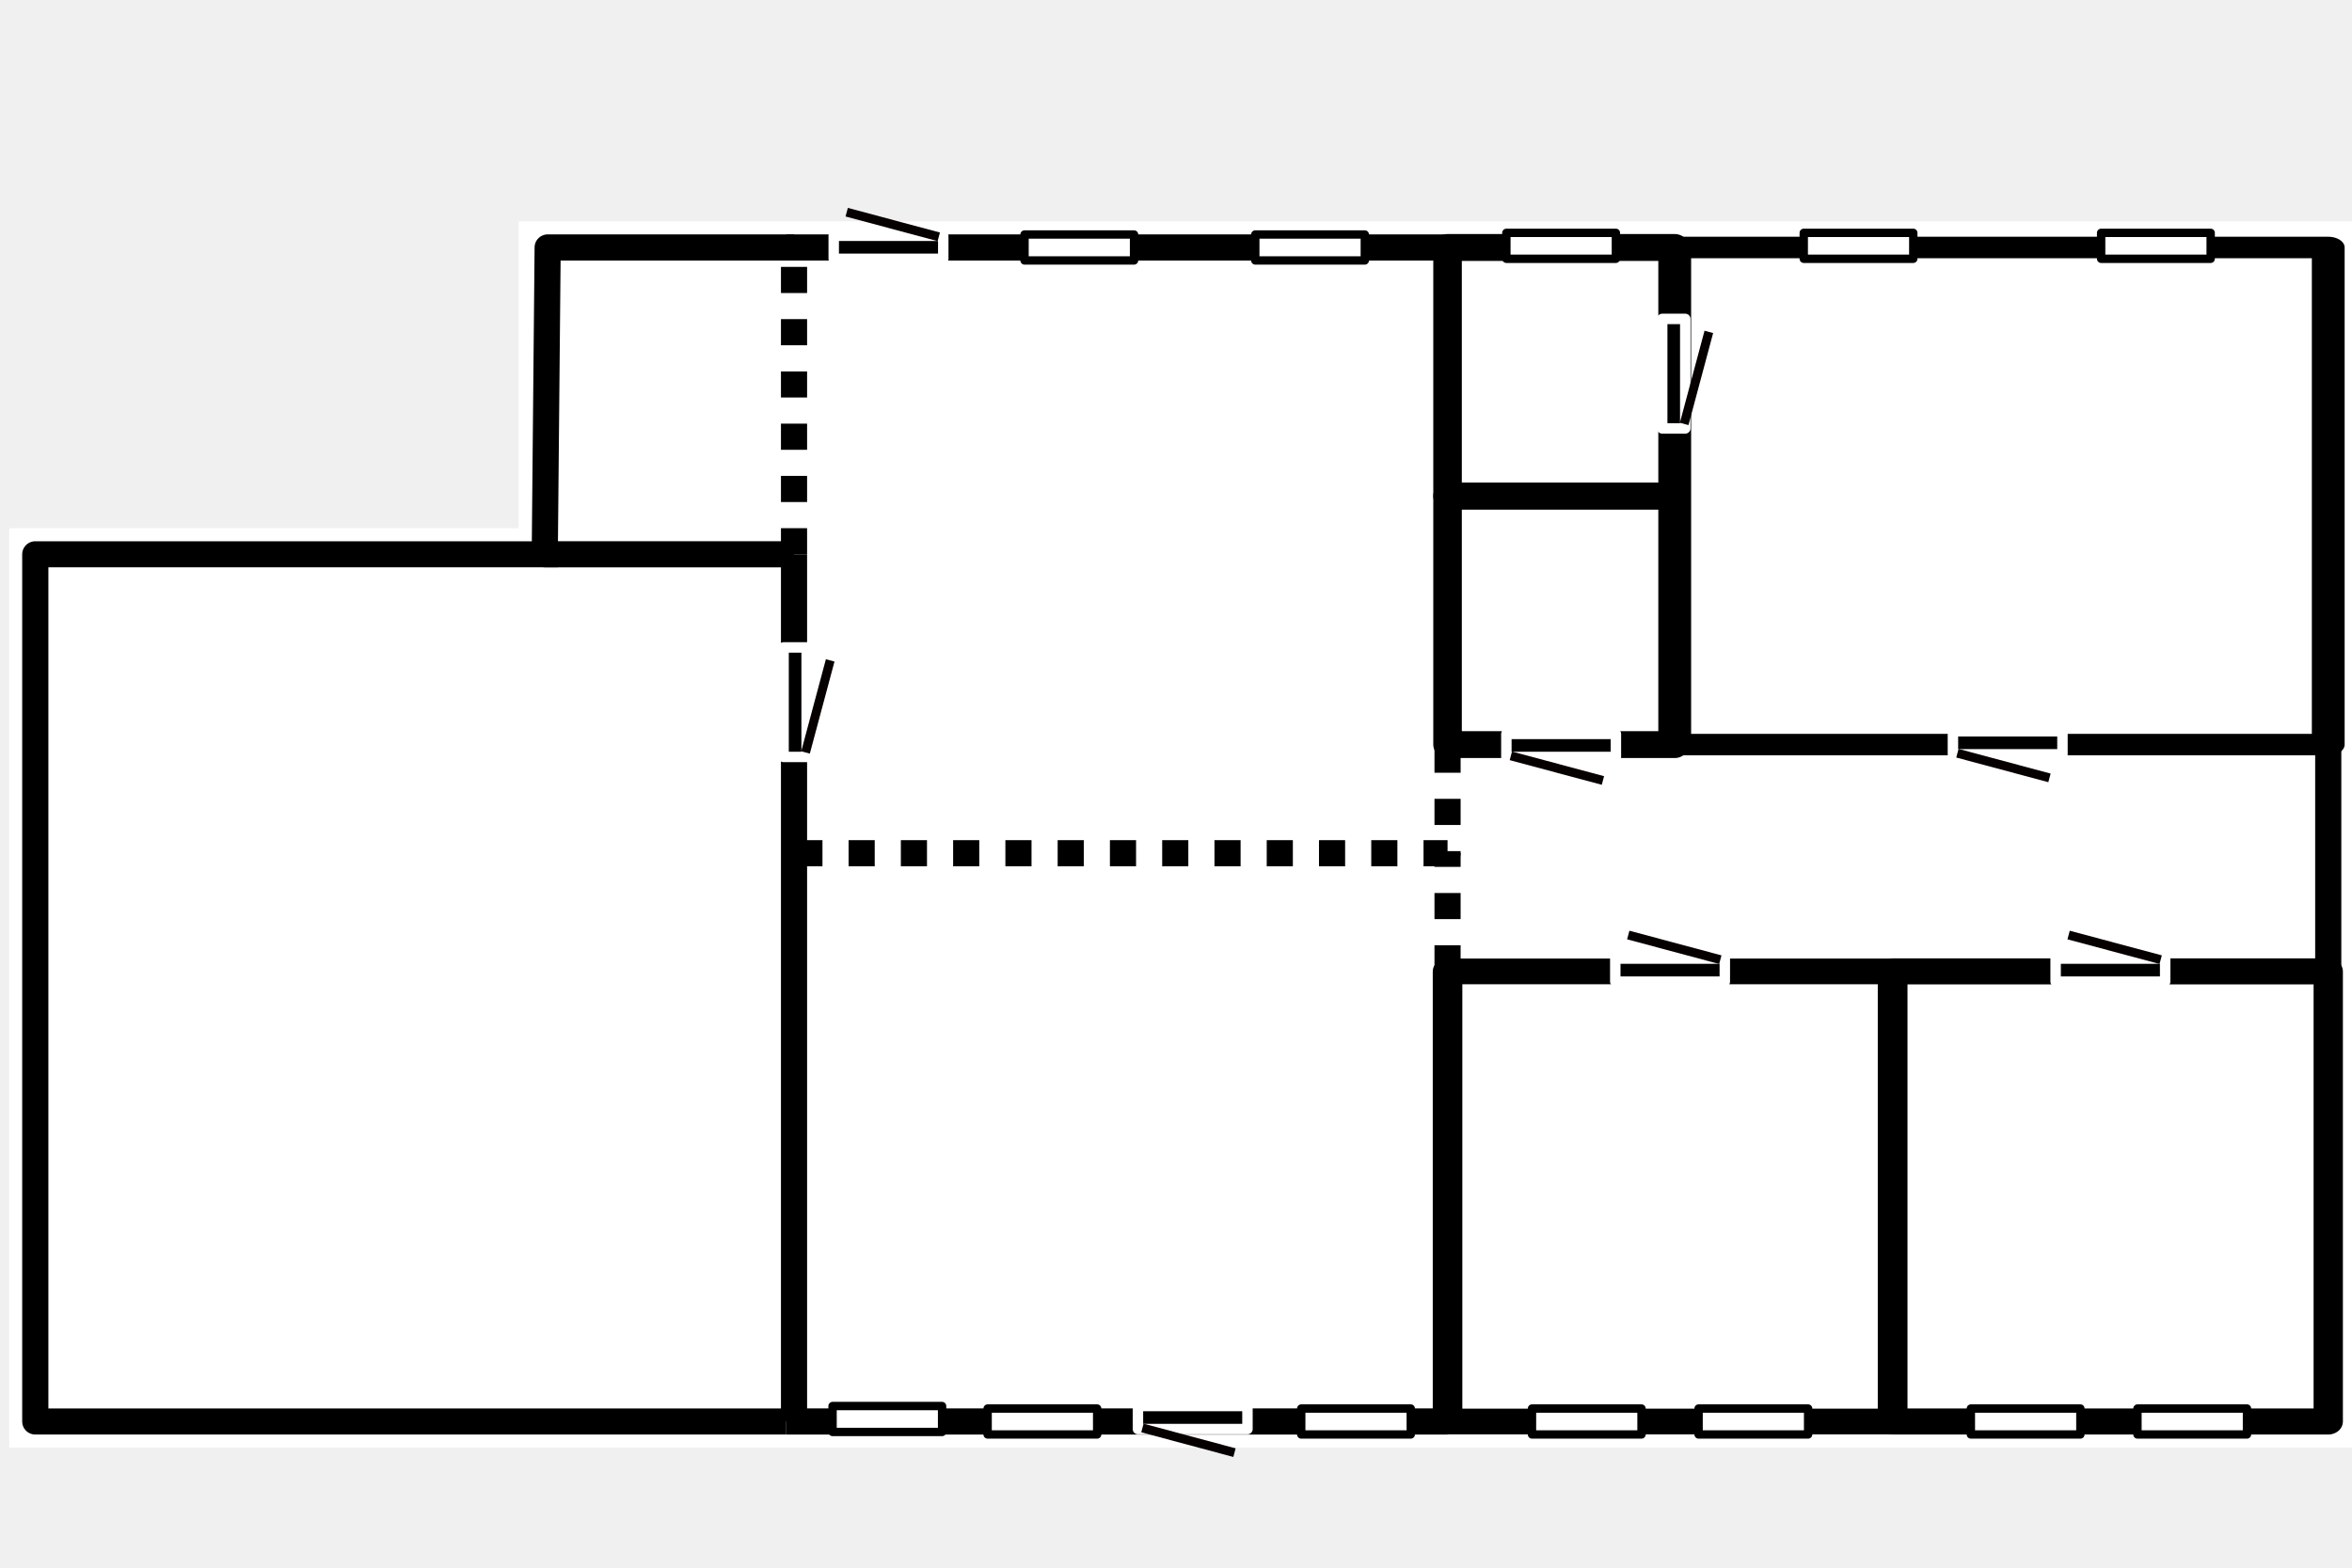
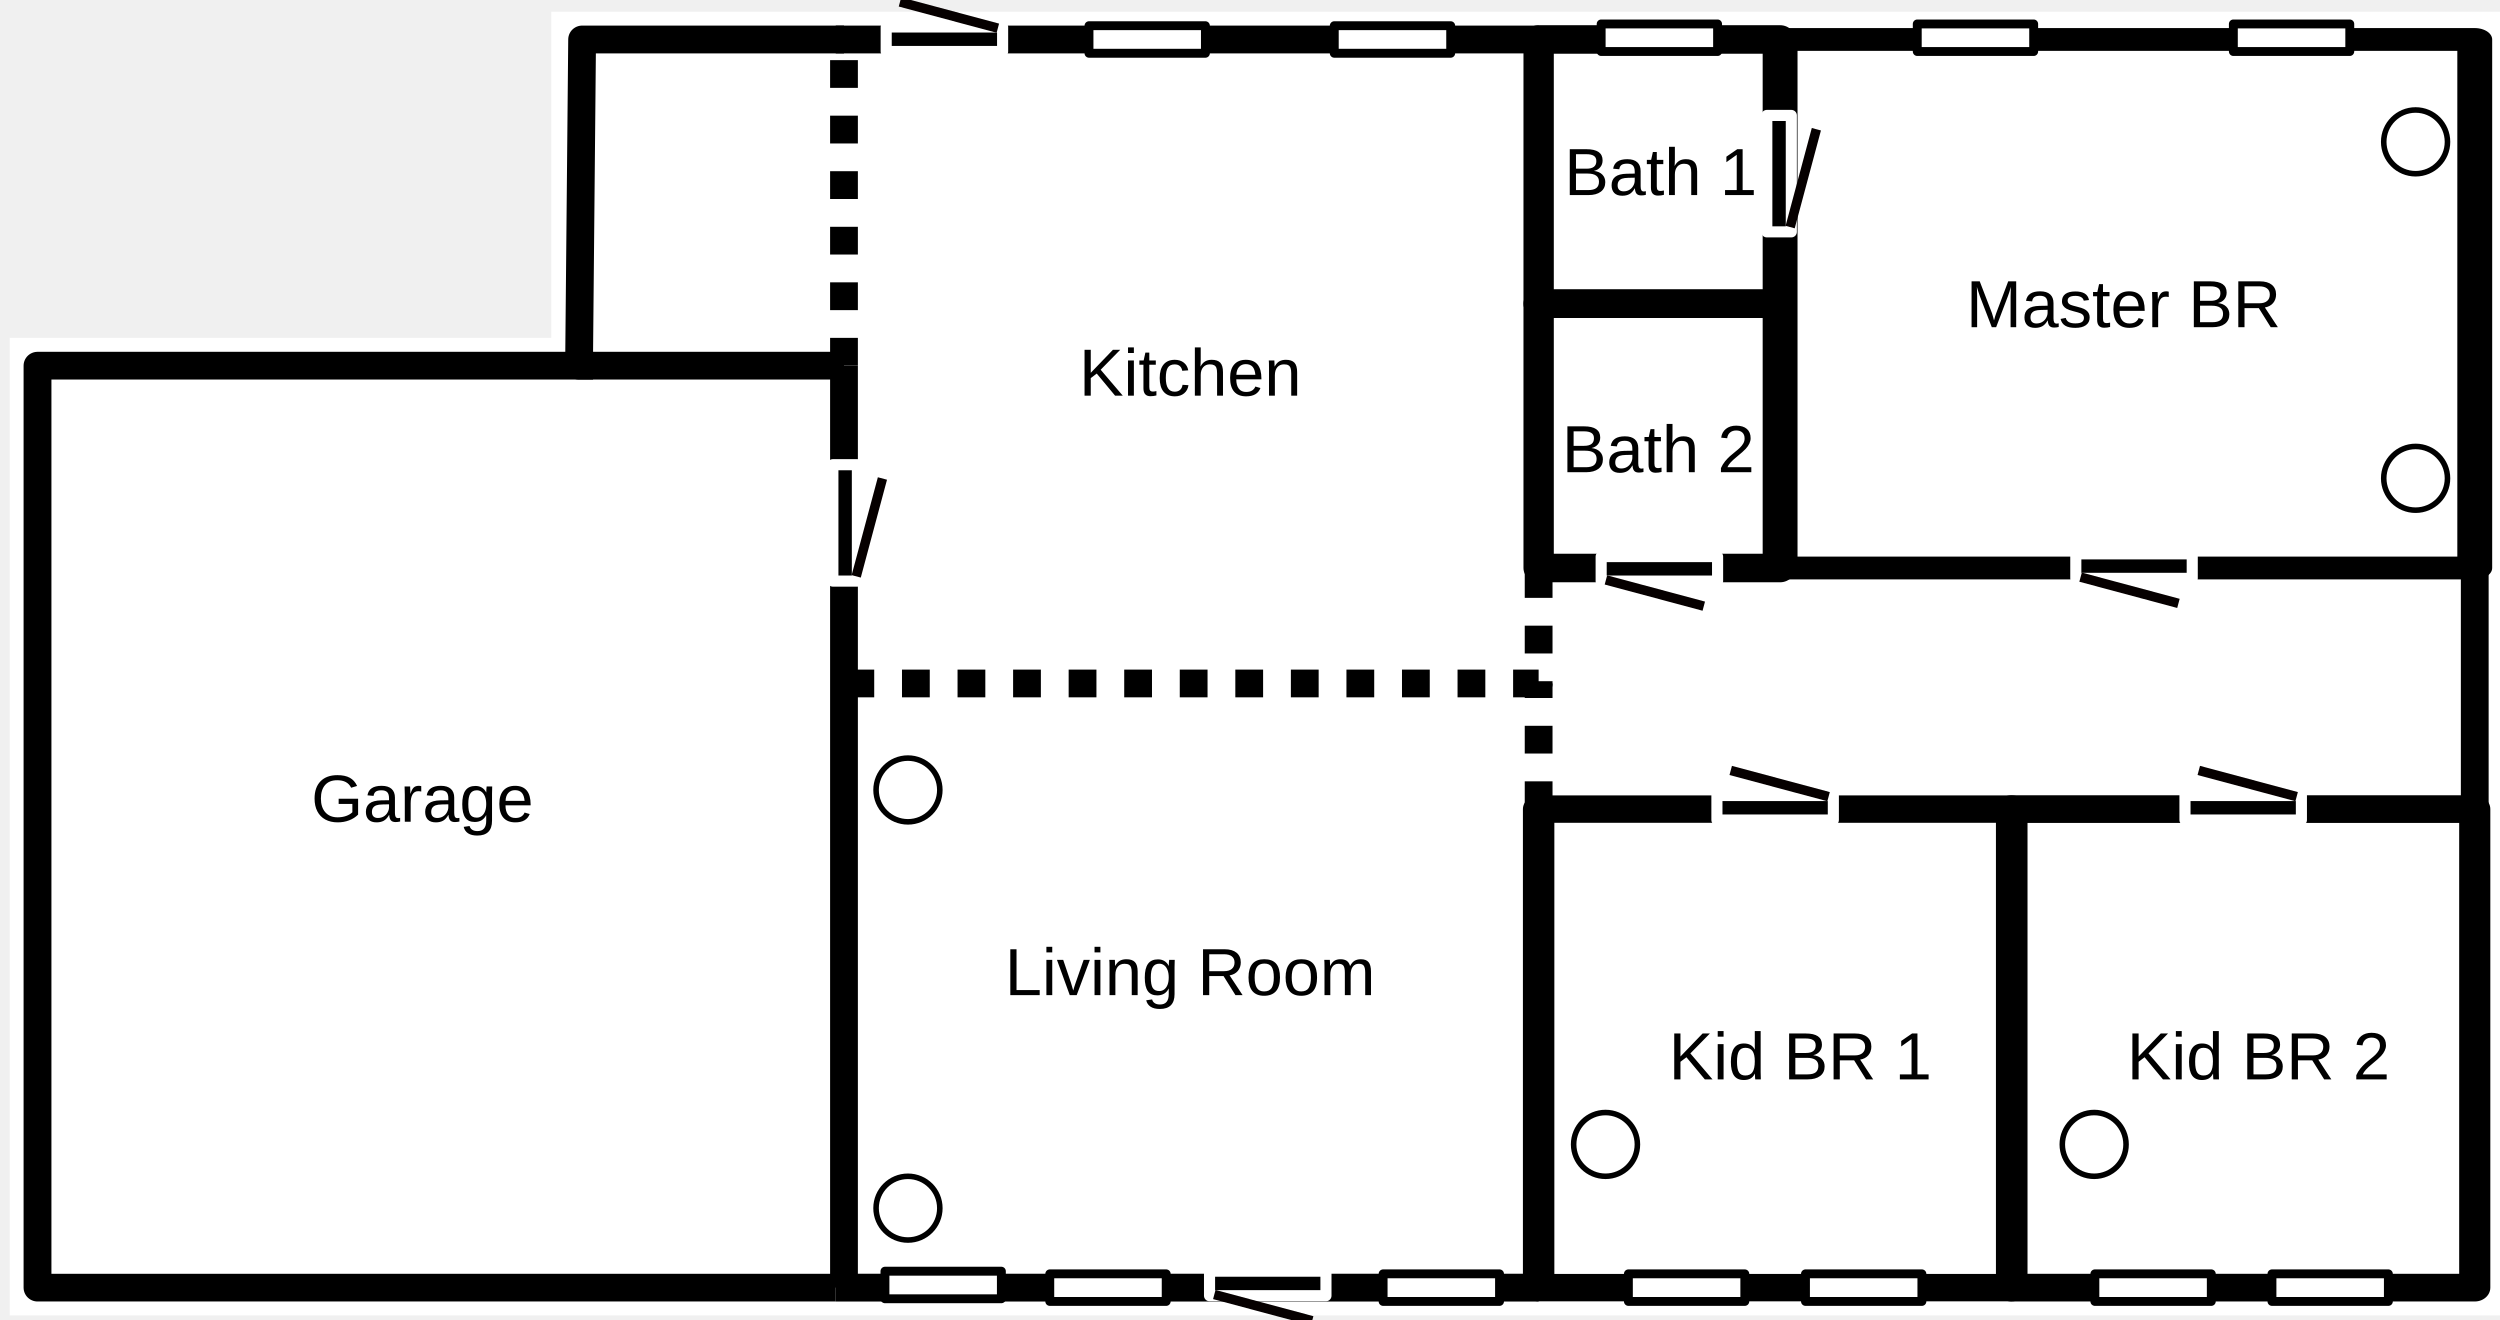
- <svg xmlns="http://www.w3.org/2000/svg" width="100%" height="100%" viewBox="0 0 900 600" version="1.1" xml:space="preserve" style="fill-rule:evenodd;clip-rule:evenodd;stroke-linecap:round;stroke-miterlimit:1.5;">
-   <g id="Frame">
+ <svg xmlns="http://www.w3.org/2000/svg" width="100%" height="100%" viewBox="0 0 900 475" version="1.1" xml:space="preserve" style="fill-rule:evenodd;clip-rule:evenodd;stroke-linecap:round;stroke-miterlimit:1.5;">
+   <g id="Frame" transform="matrix(1,0,0,1,0,-80.5)">
    <path d="M890.909,544.05L13.502,544.05L13.502,212.142L208.456,212.142L208.456,94.714L890.909,94.714L890.909,544.05Z" style="fill:white;stroke:white;stroke-width:20px;" />
  </g>
-   <g id="Outer" transform="matrix(0.974897,0,0,0.969995,13.5023,-37.9466)">
+   <g id="Outer" transform="matrix(0.974897,0,0,0.969995,13.5023,-118.447)">
    <path d="M205.147,257.825L0,257.825L0,600L294.766,600" style="fill:none;stroke:black;stroke-width:10.28px;stroke-linecap:butt;stroke-linejoin:round;" />
    <g transform="matrix(1.02575,0,0,1.03093,-13.85,-11.3953)">
      <path d="M300.869,593.05L553.908,593.05" style="fill:none;stroke:black;stroke-width:10px;stroke-linecap:butt;stroke-linejoin:round;" />
    </g>
    <g transform="matrix(1.02575,0,0,1.03093,-13.85,-11.3953)">
      <path d="M300.869,143.714L553.908,143.714" style="fill:none;stroke:black;stroke-width:10px;stroke-linecap:butt;stroke-linejoin:round;" />
    </g>
    <g transform="matrix(1.02575,0,0,1.03093,-13.85,-11.3953)">
      <path d="M303.835,261.142L303.835,593.05" style="fill:none;stroke:black;stroke-width:10px;stroke-linecap:butt;stroke-linejoin:round;" />
    </g>
    <g transform="matrix(1.02575,0,0,1.03093,-13.85,39.1205)">
      <path d="M890.909,544.05L890.909,94.714" style="fill:none;stroke:black;stroke-width:10px;stroke-linecap:butt;stroke-linejoin:round;" />
    </g>
  </g>
-   <g id="Rooms" transform="matrix(0.842505,0,0,0.748893,48.8569,94.7144)">
+   <g id="Rooms" transform="matrix(0.842505,0,0,0.748893,48.8569,14.2144)">
    <g id="BTH-2" transform="matrix(-0.521429,0,0,0.552227,1016.61,-204.305)">
      <rect x="602.12" y="369.965" width="197.88" height="230.035" style="fill:rgb(235,235,235);fill-opacity:0;stroke:black;stroke-width:24.86px;stroke-linecap:butt;stroke-linejoin:round;" />
    </g>
    <g id="BTH-1" transform="matrix(-0.521429,0,0,0.552227,1016.61,-77.2728)">
      <rect x="602.12" y="369.965" width="197.88" height="230.035" style="fill:rgb(235,235,235);fill-opacity:0;stroke:black;stroke-width:24.86px;stroke-linecap:butt;stroke-linejoin:round;" />
    </g>
    <g id="MBR-1" transform="matrix(1.5,0,0,1.10445,-200.537,-408.609)">
      <rect x="602.12" y="369.965" width="197.88" height="230.035" style="fill:rgb(235,235,235);fill-opacity:0;stroke:black;stroke-width:9.93px;stroke-linecap:butt;stroke-linejoin:round;" />
    </g>
    <g id="BR-2" transform="matrix(1.02143,0,0,1,-15.5594,4.26326e-13)">
      <rect x="602.12" y="369.965" width="197.88" height="230.035" style="fill:rgb(235,235,235);fill-opacity:0;stroke:black;stroke-width:13.15px;stroke-linecap:butt;stroke-linejoin:round;" />
    </g>
    <g id="Kitchen-Living">
      <g transform="matrix(1.18694,0,0,1.3353,-57.9901,-191.902)">
        <path d="M553.908,334.743L553.908,375.551L303.835,375.551" style="fill:none;stroke:black;stroke-width:10px;stroke-linecap:butt;stroke-linejoin:round;stroke-dasharray:10,10;" />
      </g>
      <g transform="matrix(1.18694,0,0,1.3353,-57.9901,-191.902)">
        <path d="M553.908,420.778L553.908,375.551" style="fill:none;stroke:black;stroke-width:10px;stroke-linecap:butt;stroke-linejoin:round;stroke-dasharray:10,10;" />
      </g>
      <g transform="matrix(1.18694,0,0,1.3353,-57.9901,-191.902)">
        <path d="M303.835,261.142L303.835,143.714" style="fill:none;stroke:black;stroke-width:10px;stroke-linecap:butt;stroke-linejoin:round;stroke-dasharray:10,10;" />
      </g>
    </g>
    <g id="BR-1" transform="matrix(1,0,0,1,199.463,4.54747e-13)">
      <rect x="602.12" y="369.965" width="197.88" height="230.035" style="fill:rgb(235,235,235);fill-opacity:0;stroke:black;stroke-width:13.31px;stroke-linecap:butt;stroke-linejoin:round;" />
    </g>
    <g id="Laundry" transform="matrix(1.18694,0,0,1.3353,-57.9901,-191.902)">
      <path d="M303.835,261.142L208.456,261.142L209.559,143.714L303.835,143.714" style="fill:none;stroke:black;stroke-width:10px;stroke-linecap:butt;stroke-linejoin:round;" />
    </g>
+     <g transform="matrix(1.18694,0,0,1.3353,343.921,-13.8833)">
+       <text x="369.184px" y="113.98px" style="font-family:'ArialMT', 'Arial', sans-serif;font-size:24px;">Master BR</text>
+     </g>
+     <g transform="matrix(1.18694,0,0,1.3353,216.876,347.683)">
+       <text x="369.184px" y="113.98px" style="font-family:'ArialMT', 'Arial', sans-serif;font-size:24px;">Kid BR 1</text>
+     </g>
+     <g transform="matrix(1.18694,0,0,1.3353,412.642,347.683)">
+       <text x="369.184px" y="113.98px" style="font-family:'ArialMT', 'Arial', sans-serif;font-size:24px;">Kid BR 2</text>
+     </g>
+     <g transform="matrix(1.18694,0,0,1.3353,172.235,-77.3992)">
+       <text x="369.184px" y="113.98px" style="font-family:'ArialMT', 'Arial', sans-serif;font-size:24px;">Bath 1</text>
+     </g>
+     <g transform="matrix(1.18694,0,0,1.3353,171.22,55.8237)">
+       <text x="369.184px" y="113.98px" style="font-family:'ArialMT', 'Arial', sans-serif;font-size:24px;">Bath 2</text>
+     </g>
  </g>
-   <g id="Windows" transform="matrix(1,0,0,1,0,-49)">
+   <g id="Windows" transform="matrix(1,0,0,1,0,-129.5)">
    <g transform="matrix(1,0,0,1,1.78424,-215.373)">
      <rect x="574.632" y="353.493" width="41.912" height="9.926" style="fill:white;stroke:black;stroke-width:3.2px;stroke-linecap:butt;stroke-linejoin:round;" />
    </g>
    <g transform="matrix(1,0,0,1,115.579,-215.373)">
      <rect x="574.632" y="353.493" width="41.912" height="9.926" style="fill:white;stroke:black;stroke-width:3.2px;stroke-linecap:butt;stroke-linejoin:round;" />
    </g>
    <g transform="matrix(1,0,0,1,229.374,-215.373)">
      <rect x="574.632" y="353.493" width="41.912" height="9.926" style="fill:white;stroke:black;stroke-width:3.2px;stroke-linecap:butt;stroke-linejoin:round;" />
    </g>
    <g transform="matrix(1,0,0,1,243.271,234.594)">
      <rect x="574.632" y="353.493" width="41.912" height="9.926" style="fill:white;stroke:black;stroke-width:3.2px;stroke-linecap:butt;stroke-linejoin:round;" />
    </g>
    <g transform="matrix(1,0,0,1,75.3379,234.594)">
      <rect x="574.632" y="353.493" width="41.912" height="9.926" style="fill:white;stroke:black;stroke-width:3.2px;stroke-linecap:butt;stroke-linejoin:round;" />
    </g>
    <g transform="matrix(1,0,0,1,-196.713,234.594)">
      <rect x="574.632" y="353.493" width="41.912" height="9.926" style="fill:white;stroke:black;stroke-width:3.2px;stroke-linecap:butt;stroke-linejoin:round;" />
    </g>
    <g transform="matrix(1,0,0,1,-76.7133,234.594)">
      <rect x="574.632" y="353.493" width="41.912" height="9.926" style="fill:white;stroke:black;stroke-width:3.2px;stroke-linecap:butt;stroke-linejoin:round;" />
    </g>
    <g transform="matrix(1,0,0,1,-182.596,-214.741)">
      <rect x="574.632" y="353.493" width="41.912" height="9.926" style="fill:white;stroke:black;stroke-width:3.2px;stroke-linecap:butt;stroke-linejoin:round;" />
    </g>
    <g transform="matrix(1,0,0,1,179.521,234.594)">
      <rect x="574.632" y="353.493" width="41.912" height="9.926" style="fill:white;stroke:black;stroke-width:3.2px;stroke-linecap:butt;stroke-linejoin:round;" />
    </g>
    <g transform="matrix(1,0,0,1,11.5879,234.594)">
      <rect x="574.632" y="353.493" width="41.912" height="9.926" style="fill:white;stroke:black;stroke-width:3.2px;stroke-linecap:butt;stroke-linejoin:round;" />
    </g>
    <g transform="matrix(1,0,0,1,-94.2944,-214.741)">
      <rect x="574.632" y="353.493" width="41.912" height="9.926" style="fill:white;stroke:black;stroke-width:3.2px;stroke-linecap:butt;stroke-linejoin:round;" />
    </g>
    <g transform="matrix(1,0,0,1,-256.051,233.638)">
      <rect x="574.632" y="353.493" width="41.912" height="9.926" style="fill:white;stroke:black;stroke-width:3.2px;stroke-linecap:butt;stroke-linejoin:round;" />
    </g>
  </g>
-   <g id="Doors" transform="matrix(1,0,0,1,0,-49)">
+   <g id="Doors" transform="matrix(1,0,0,1,0,-129.5)">
    <g id="Door" transform="matrix(1,0,0,1,64.4208,252.121)">
      <rect x="511.996" y="77.757" width="41.912" height="8.824" style="stroke:white;stroke-width:4px;stroke-linecap:butt;stroke-linejoin:round;" />
      <g transform="matrix(0.840591,0.225236,-0.258819,0.965926,105.74,-112.793)">
        <path d="M511.996,86.581L553.908,86.581" style="fill:none;stroke:rgb(6,0,0);stroke-width:3.41px;stroke-linecap:butt;stroke-linejoin:round;" />
      </g>
    </g>
    <g id="Door1" transform="matrix(1,0,0,1,-76.5636,509.373)">
      <rect x="511.996" y="77.757" width="41.912" height="8.824" style="stroke:white;stroke-width:4px;stroke-linecap:butt;stroke-linejoin:round;" />
      <g transform="matrix(0.840591,0.225236,-0.258819,0.965926,105.74,-112.793)">
        <path d="M511.996,86.581L553.908,86.581" style="fill:none;stroke:rgb(6,0,0);stroke-width:3.41px;stroke-linecap:butt;stroke-linejoin:round;" />
      </g>
    </g>
    <g id="Door2" transform="matrix(1,0,0,1,235.296,251.121)">
      <rect x="511.996" y="77.757" width="41.912" height="8.824" style="stroke:white;stroke-width:4px;stroke-linecap:butt;stroke-linejoin:round;" />
      <g transform="matrix(0.840591,0.225236,-0.258819,0.965926,105.74,-112.793)">
        <path d="M511.996,86.581L553.908,86.581" style="fill:none;stroke:rgb(6,0,0);stroke-width:3.41px;stroke-linecap:butt;stroke-linejoin:round;" />
      </g>
    </g>
    <g id="Door3" transform="matrix(-1,1.22465e-16,-1.22465e-16,-1,1340.5,502.456)">
      <rect x="511.996" y="77.757" width="41.912" height="8.824" style="stroke:white;stroke-width:4px;stroke-linecap:butt;stroke-linejoin:round;" />
      <g transform="matrix(0.840591,0.225236,-0.258819,0.965926,105.74,-112.793)">
        <path d="M511.996,86.581L553.908,86.581" style="fill:none;stroke:rgb(6,0,0);stroke-width:3.41px;stroke-linecap:butt;stroke-linejoin:round;" />
      </g>
    </g>
    <g id="Door4" transform="matrix(-1,1.22465e-16,-1.22465e-16,-1,872.935,225.803)">
      <rect x="511.996" y="77.757" width="41.912" height="8.824" style="stroke:white;stroke-width:4px;stroke-linecap:butt;stroke-linejoin:round;" />
      <g transform="matrix(0.840591,0.225236,-0.258819,0.965926,105.74,-112.793)">
        <path d="M511.996,86.581L553.908,86.581" style="fill:none;stroke:rgb(6,0,0);stroke-width:3.41px;stroke-linecap:butt;stroke-linejoin:round;" />
      </g>
    </g>
    <g id="Door5" transform="matrix(-1,1.22465e-16,-1.22465e-16,-1,1172,502.456)">
      <rect x="511.996" y="77.757" width="41.912" height="8.824" style="stroke:white;stroke-width:4px;stroke-linecap:butt;stroke-linejoin:round;" />
      <g transform="matrix(0.840591,0.225236,-0.258819,0.965926,105.74,-112.793)">
        <path d="M511.996,86.581L553.908,86.581" style="fill:none;stroke:rgb(6,0,0);stroke-width:3.41px;stroke-linecap:butt;stroke-linejoin:round;" />
      </g>
    </g>
    <g id="Door6" transform="matrix(6.12323e-17,-1,1,6.12323e-17,558.294,724.965)">
      <rect x="511.996" y="77.757" width="41.912" height="8.824" style="stroke:white;stroke-width:4px;stroke-linecap:butt;stroke-linejoin:round;" />
      <g transform="matrix(0.840591,0.225236,-0.258819,0.965926,105.74,-112.793)">
        <path d="M511.996,86.581L553.908,86.581" style="fill:none;stroke:rgb(6,0,0);stroke-width:3.41px;stroke-linecap:butt;stroke-linejoin:round;" />
      </g>
    </g>
    <g id="Door7" transform="matrix(6.12323e-17,-1,1,6.12323e-17,222.078,850.698)">
      <rect x="511.996" y="77.757" width="41.912" height="8.824" style="stroke:white;stroke-width:4px;stroke-linecap:butt;stroke-linejoin:round;" />
      <g transform="matrix(0.840591,0.225236,-0.258819,0.965926,105.74,-112.793)">
        <path d="M511.996,86.581L553.908,86.581" style="fill:none;stroke:rgb(6,0,0);stroke-width:3.41px;stroke-linecap:butt;stroke-linejoin:round;" />
      </g>
    </g>
  </g>
+   <g id="Names">
+     <g transform="matrix(1,0,0,1,19.2857,28.4694)">
+       <text x="369.184px" y="113.98px" style="font-family:'ArialMT', 'Arial', sans-serif;font-size:24px;">Kitchen</text>
+     </g>
+     <g transform="matrix(1,0,0,1,-257.143,181.837)">
+       <text x="369.184px" y="113.98px" style="font-family:'ArialMT', 'Arial', sans-serif;font-size:24px;">Garage</text>
+     </g>
+     <g transform="matrix(1,0,0,1,-7.43891,244.265)">
+       <text x="369.184px" y="113.98px" style="font-family:'ArialMT', 'Arial', sans-serif;font-size:24px;">Living Room</text>
+     </g>
+   </g>
+   <g id="Lamps">
+     <g transform="matrix(1.61319,0,0,1.61319,-527.811,-68.722)">
+       <circle cx="866.253" cy="74.257" r="7.114" style="fill:rgb(235,235,235);fill-opacity:0;stroke:black;stroke-width:1.24px;" />
+     </g>
+     <g transform="matrix(1.61319,0,0,1.61319,-527.811,52.4004)">
+       <circle cx="866.253" cy="74.257" r="7.114" style="fill:rgb(235,235,235);fill-opacity:0;stroke:black;stroke-width:1.24px;" />
+     </g>
+     <g transform="matrix(1.61319,0,0,1.61319,-819.444,292.196)">
+       <circle cx="866.253" cy="74.257" r="7.114" style="fill:rgb(235,235,235);fill-opacity:0;stroke:black;stroke-width:1.24px;" />
+     </g>
+     <g transform="matrix(1.61319,0,0,1.61319,-643.526,292.196)">
+       <circle cx="866.253" cy="74.257" r="7.114" style="fill:rgb(235,235,235);fill-opacity:0;stroke:black;stroke-width:1.24px;" />
+     </g>
+     <g transform="matrix(1.61319,0,0,1.61319,-1070.57,315.149)">
+       <circle cx="866.253" cy="74.257" r="7.114" style="fill:rgb(235,235,235);fill-opacity:0;stroke:black;stroke-width:1.24px;" />
+     </g>
+     <g transform="matrix(1.61319,0,0,1.61319,-1070.57,164.597)">
+       <circle cx="866.253" cy="74.257" r="7.114" style="fill:rgb(235,235,235);fill-opacity:0;stroke:black;stroke-width:1.24px;" />
+     </g>
+   </g>
</svg>
